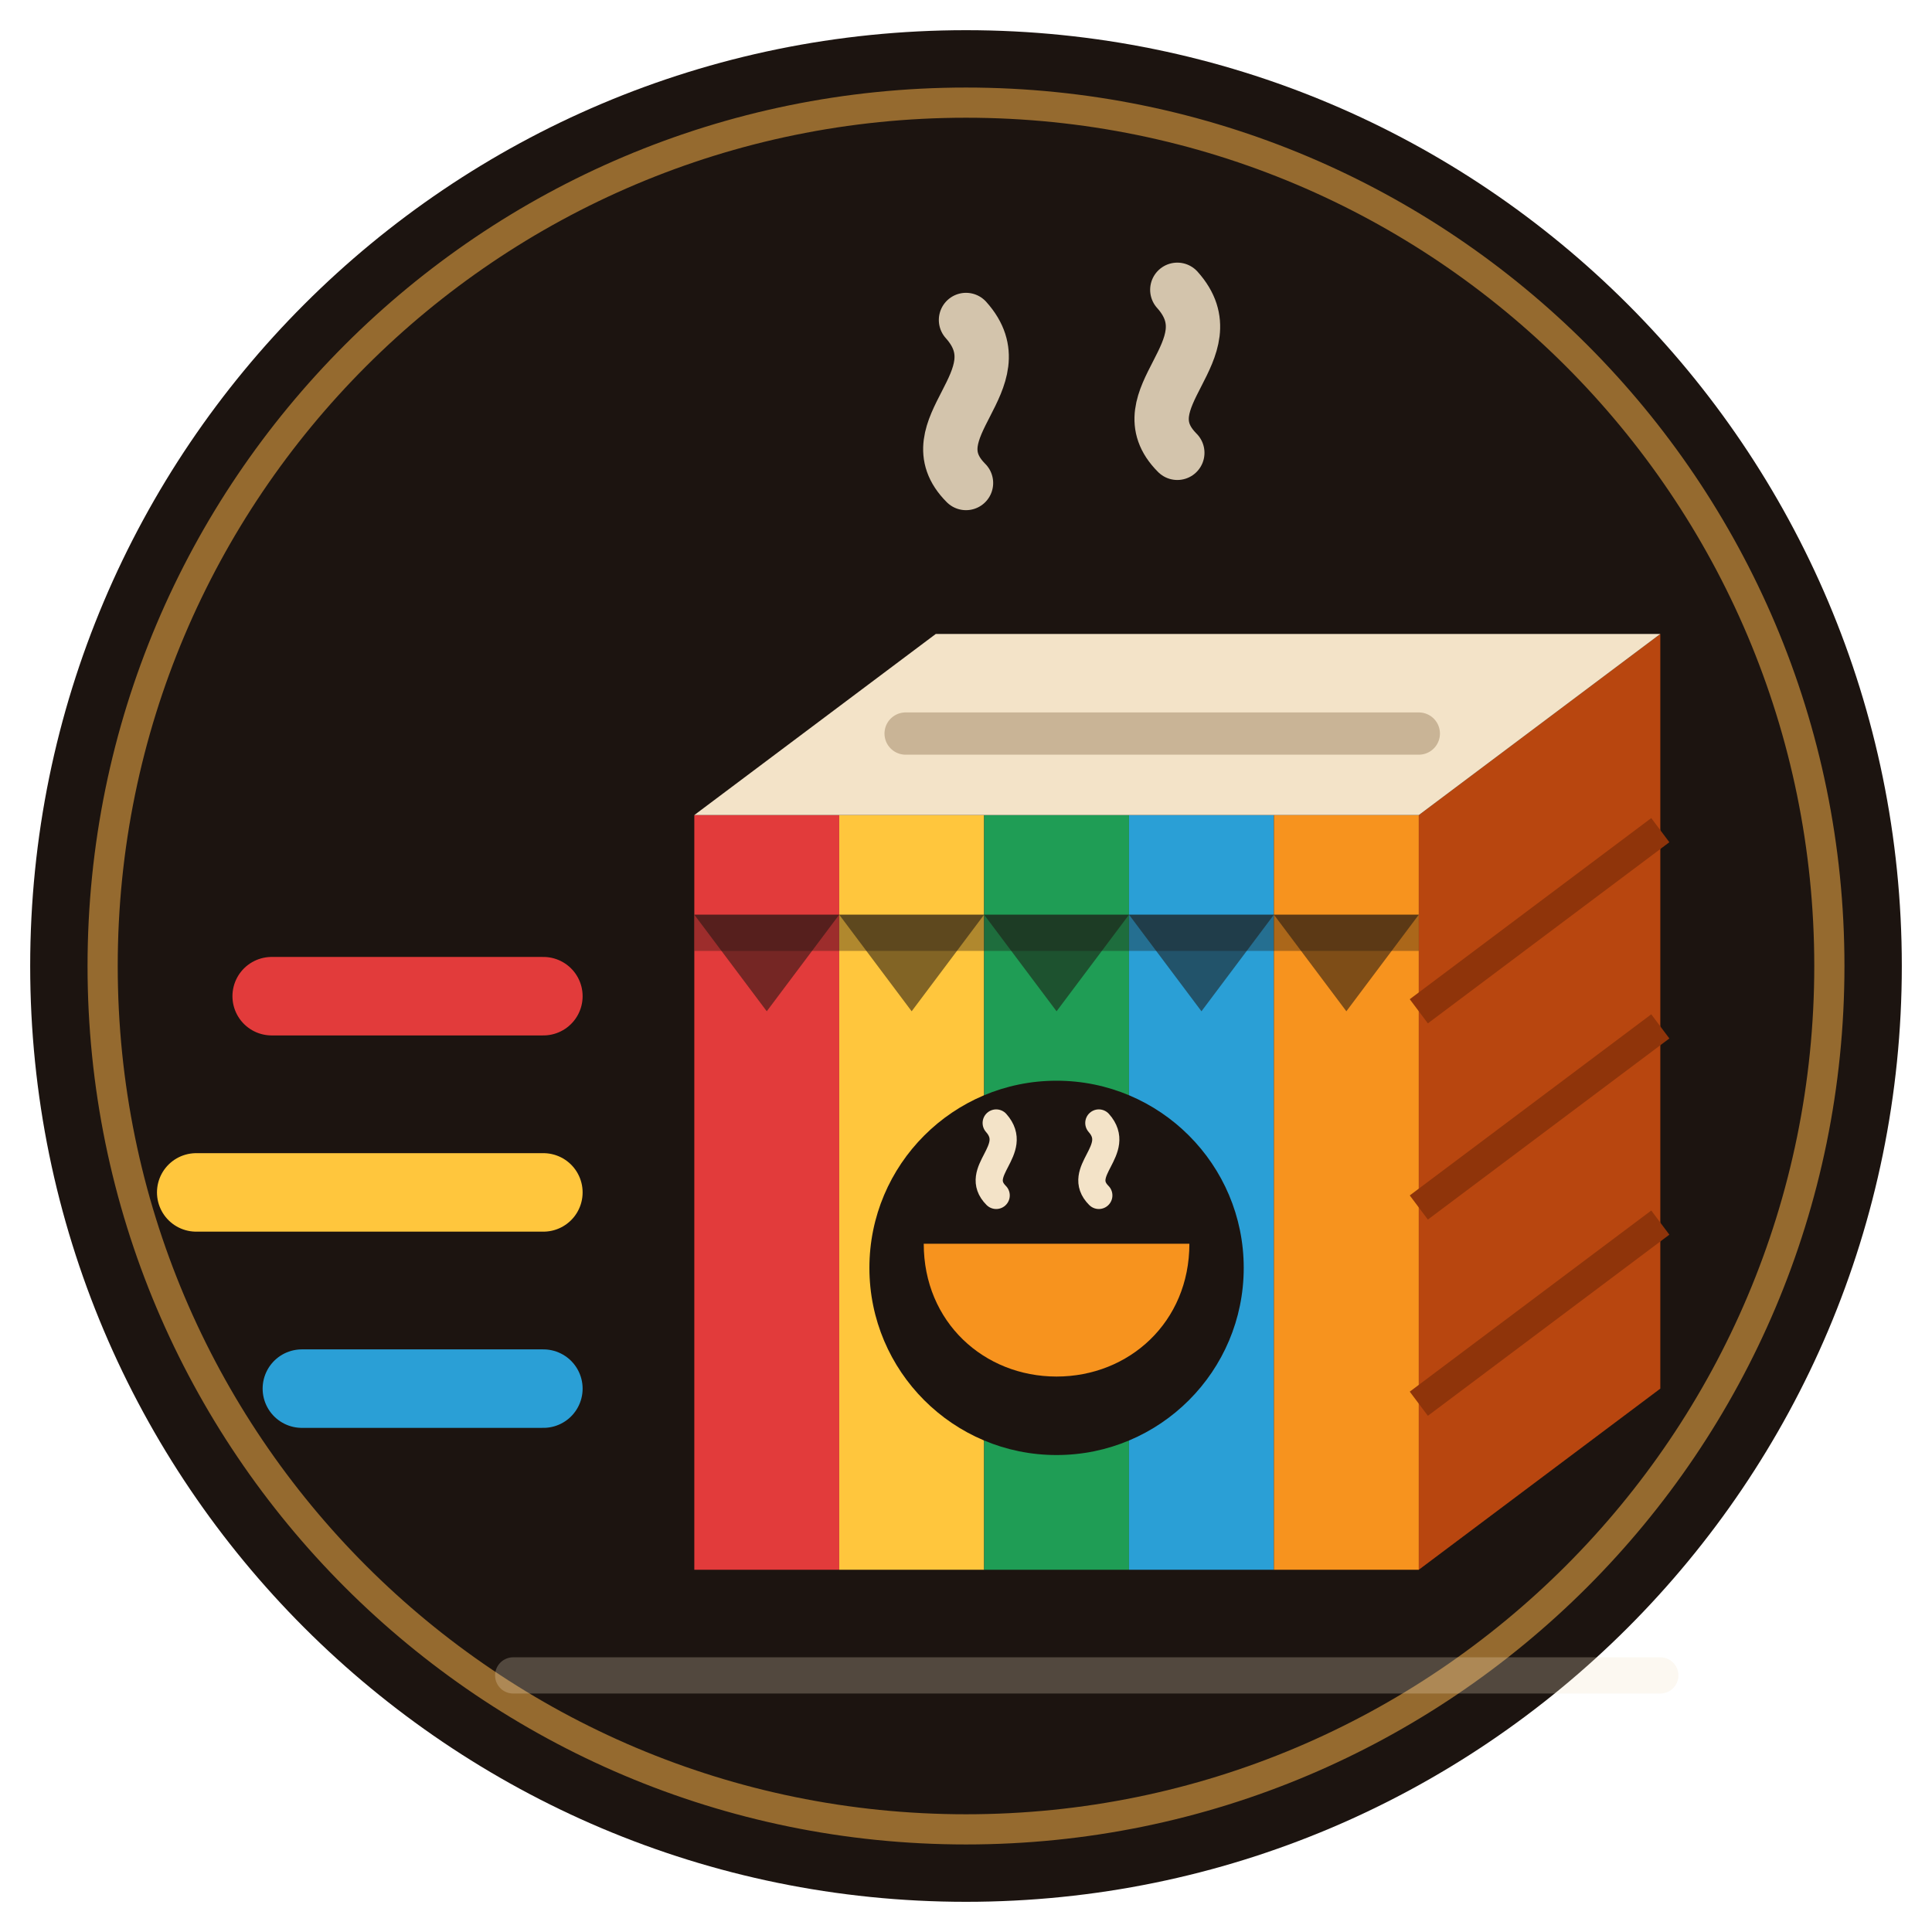
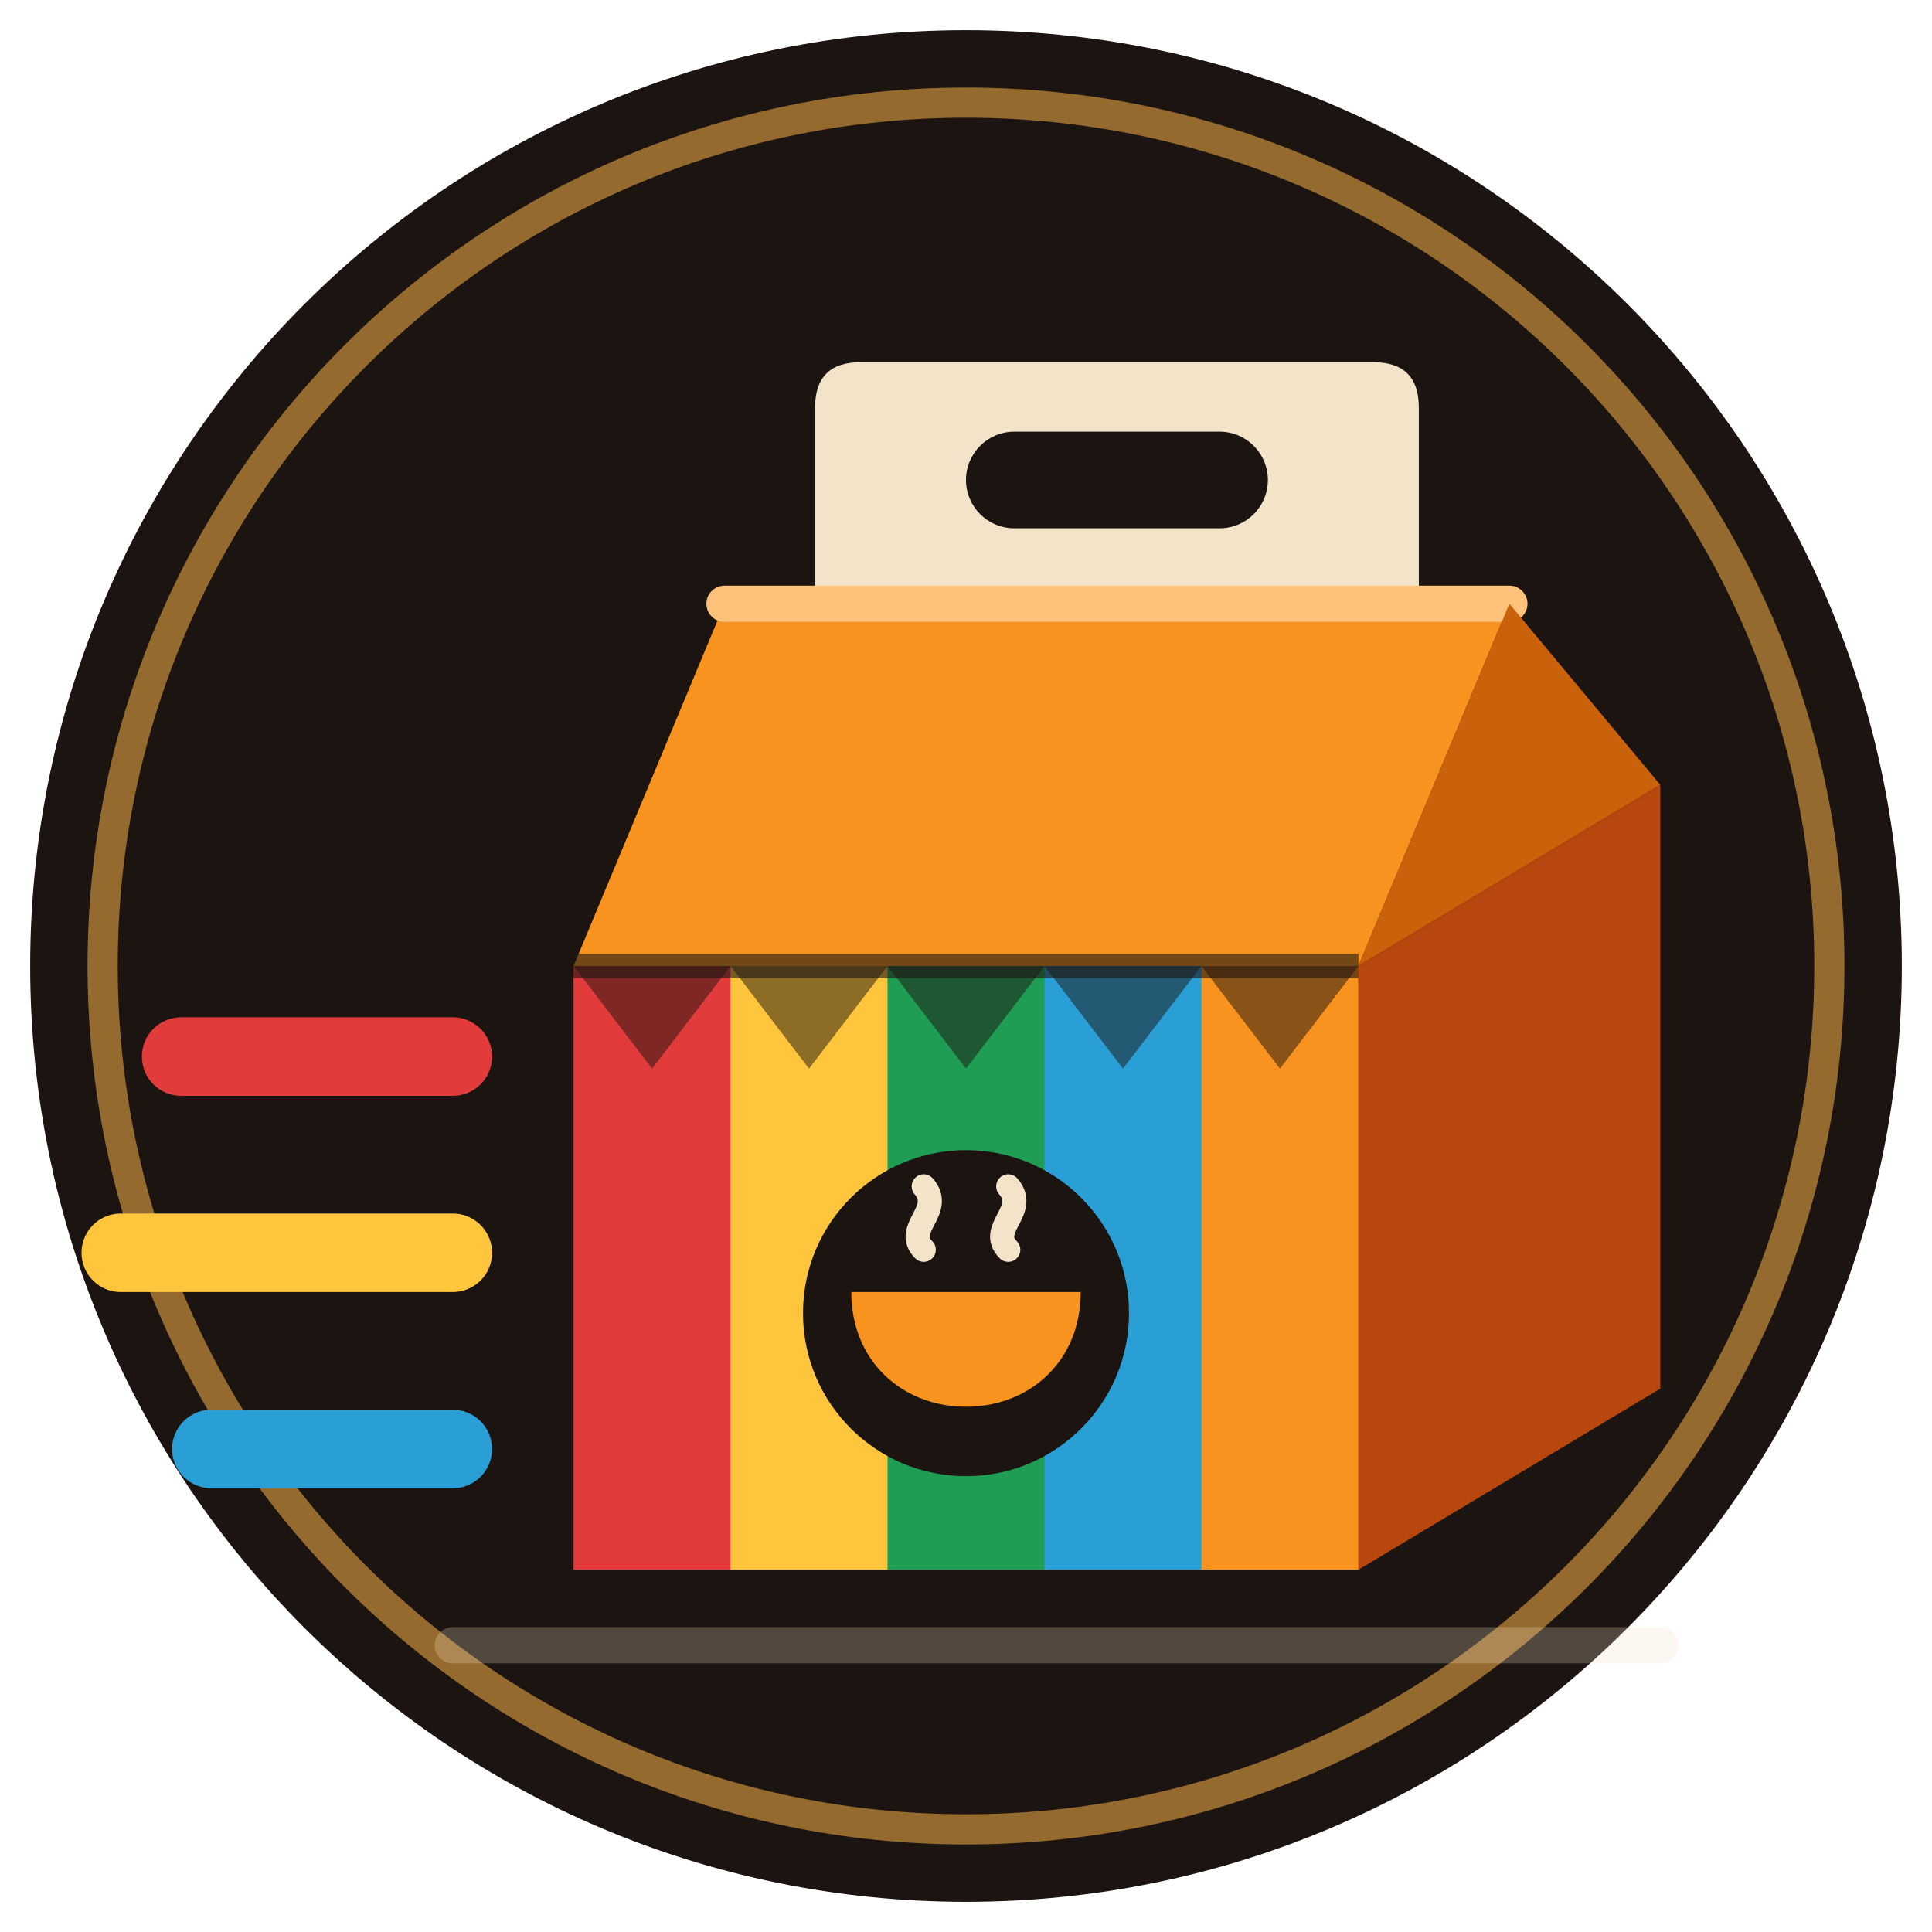
<svg xmlns="http://www.w3.org/2000/svg" viewBox="0 0 64 64">
  <defs>
    <clipPath id="f">
-       <path d="M20 27h24v25H20z" />
+       <path d="M16 34h26v20H16z" />
    </clipPath>
  </defs>
  <circle cx="32" cy="32" r="31" fill="#1c1410" />
  <circle cx="32" cy="32" r="28.6" fill="none" stroke="#f7b048" stroke-width="1" opacity=".55" />
-   <g transform="translate(3 0)">
+   <path d="M15 54.5h40" stroke="#f3e3c8" stroke-width="1.2" stroke-linecap="round" opacity=".25" />
+   <g transform="translate(3 -2)">
    <g stroke-width="2.6" stroke-linecap="round">
-       <path d="M6 33h9" stroke="#e23b3b" />
-       <path d="M3.5 39.5h11.5" stroke="#ffc63d" />
-       <path d="M7 46h8" stroke="#2a9fd6" />
+       <path d="M3 37h9" stroke="#e23b3b" />
+       <path d="M1 43.5h11" stroke="#ffc63d" />
+       <path d="M4 50h8" stroke="#2a9fd6" />
    </g>
-     <g fill="none" stroke="#f3e3c8" stroke-width="1.8" stroke-linecap="round" opacity=".85">
-       <path d="M29 16c-1.8-1.8 1.8-3.4 0-5.4" />
-       <path d="M36 15c-1.8-1.8 1.8-3.4 0-5.4" />
+     <path d="M24 22.5V15.5q0-1.5 1.5-1.5h17q1.5 0 1.5 1.5v7z" fill="#f3e3c8" />
+     <rect x="29" y="16.3" width="10" height="3.2" rx="1.6" fill="#1c1410" />
+     <path d="M16 34l5-12h26l-5 12z" fill="#f7931e" />
+     <path d="M21 22h26" stroke="#ffc27a" stroke-width="1.2" stroke-linecap="round" />
+     <path d="M42 34l5-12 5 6z" fill="#c9620a" />
+     <g clip-path="url(#f)">
+       <rect x="16" y="34" width="5.3" height="20" fill="#e23b3b" />
+       <rect x="21.2" y="34" width="5.3" height="20" fill="#ffc63d" />
+       <rect x="26.4" y="34" width="5.3" height="20" fill="#1f9d55" />
+       <rect x="31.6" y="34" width="5.3" height="20" fill="#2a9fd6" />
+       <rect x="36.8" y="34" width="5.3" height="20" fill="#f7931e" />
    </g>
-     <g clip-path="url(#f)">
-       <rect x="20" y="27" width="4.8" height="25" fill="#e23b3b" />
-       <rect x="24.8" y="27" width="4.8" height="25" fill="#ffc63d" />
-       <rect x="29.6" y="27" width="4.8" height="25" fill="#1f9d55" />
-       <rect x="34.4" y="27" width="4.8" height="25" fill="#2a9fd6" />
-       <rect x="39.2" y="27" width="4.8" height="25" fill="#f7931e" />
-     </g>
-     <path d="M44 27l8-6v25l-8 6z" fill="#b8460f" />
-     <path d="M44 33.5l8-6M44 40l8-6M44 46.5l8-6" stroke="#8f340a" stroke-width="1" />
-     <path d="M20 27l8-6h24l-8 6z" fill="#f3e3c8" />
-     <path d="M27 24.3h17" stroke="#c9b496" stroke-width="1.4" stroke-linecap="round" />
-     <path d="M20 31.5h24v-1.2H20z" fill="#1c1410" opacity=".35" />
-     <path d="M20 30.3l2.4 3.2 2.4-3.2 2.4 3.2 2.4-3.2 2.4 3.2 2.4-3.2 2.4 3.2 2.4-3.2 2.4 3.2 2.4-3.2z" fill="#1c1410" opacity=".55" />
-     <circle cx="32" cy="42" r="6.2" fill="#1c1410" />
-     <path d="M27.6 41.2h8.8c0 2.6-2 4.4-4.4 4.4s-4.4-1.8-4.4-4.4z" fill="#f7931e" />
-     <path d="M30 39.6c-.8-.8.8-1.5 0-2.4M33.4 39.6c-.8-.8.8-1.5 0-2.4" stroke="#f3e3c8" stroke-width=".9" stroke-linecap="round" fill="none" />
+     <path d="M42 34l10-6v20l-10 6z" fill="#b8460f" />
+     <path d="M16 34l2.6 3.4 2.6-3.4 2.6 3.4 2.6-3.4 2.6 3.4 2.6-3.4 2.6 3.4 2.6-3.4 2.6 3.4 2.6-3.4z" fill="#1c1410" opacity=".5" />
+     <path d="M16 34h26" stroke="#1c1410" stroke-width=".8" opacity=".6" />
+     <circle cx="29" cy="45.5" r="5.4" fill="#1c1410" />
+     <path d="M25.2 44.8h7.6c0 2.3-1.7 3.8-3.8 3.8s-3.8-1.5-3.8-3.8z" fill="#f7931e" />
+     <path d="M27.6 43.4c-.7-.7.7-1.3 0-2.1M30.4 43.4c-.7-.7.7-1.3 0-2.1" stroke="#f3e3c8" stroke-width=".8" stroke-linecap="round" fill="none" />
  </g>
-   <path d="M17 55.5h38" stroke="#f3e3c8" stroke-width="1.2" stroke-linecap="round" opacity=".25" />
</svg>
